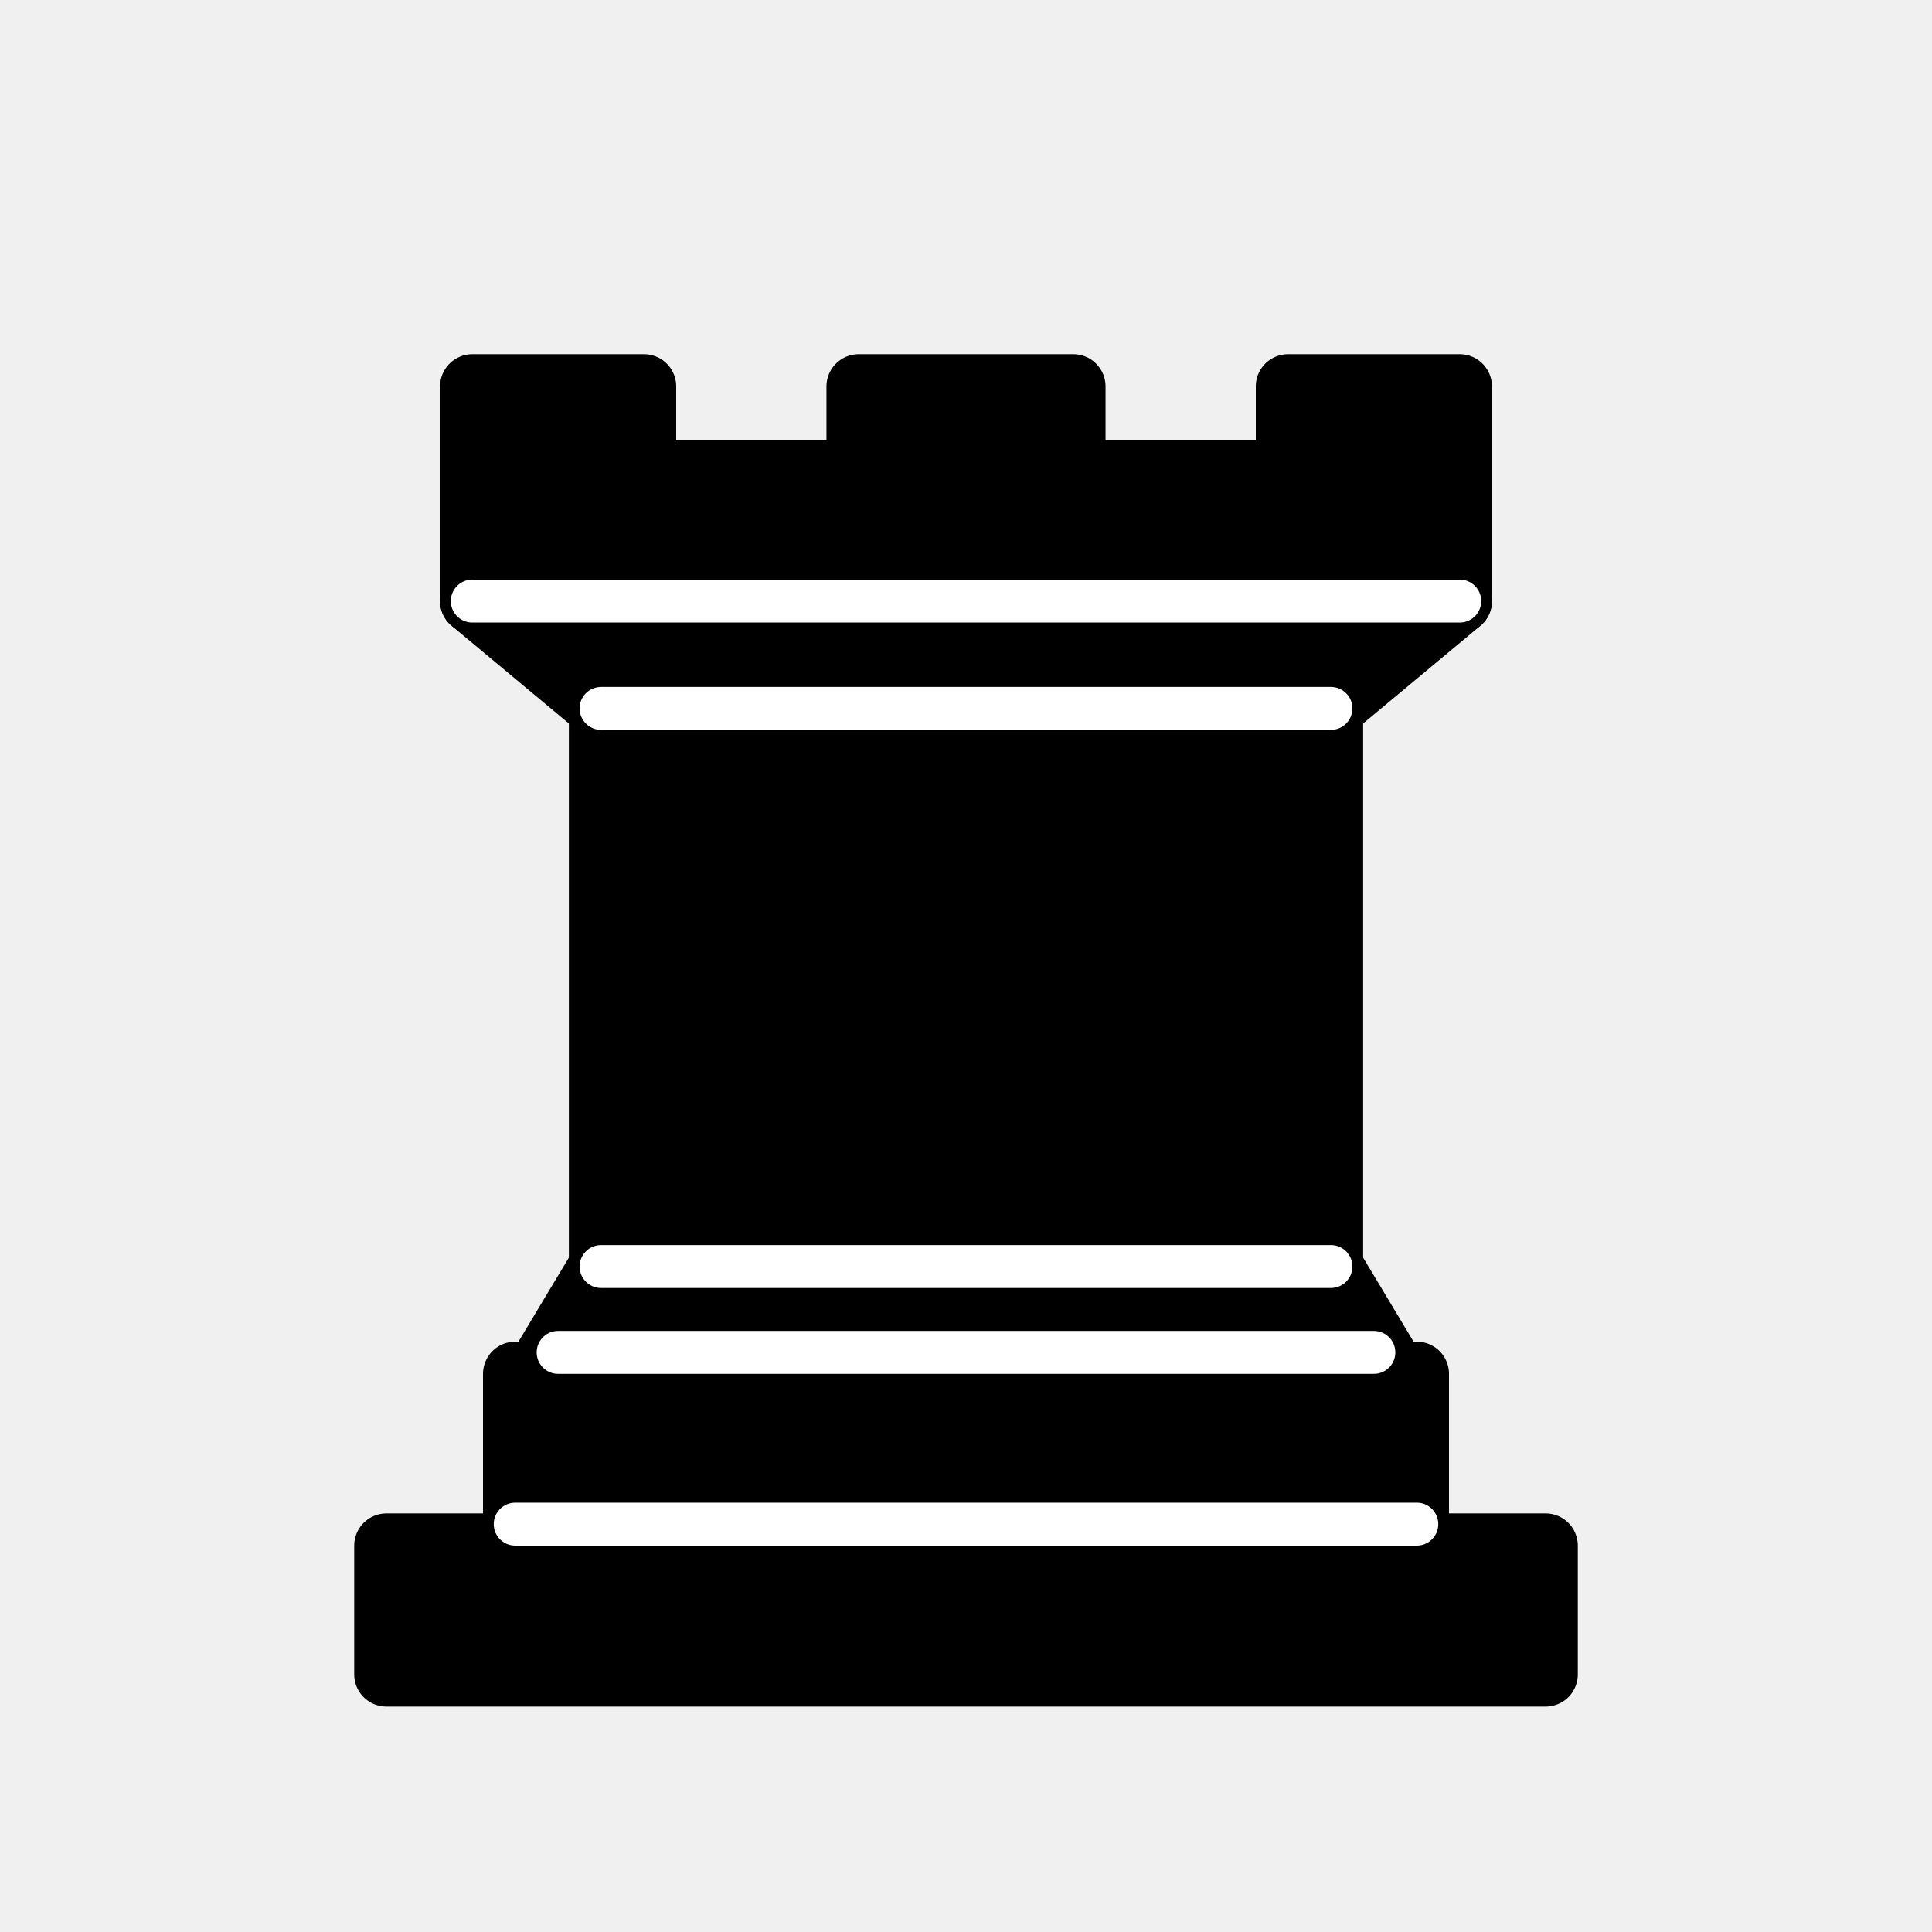
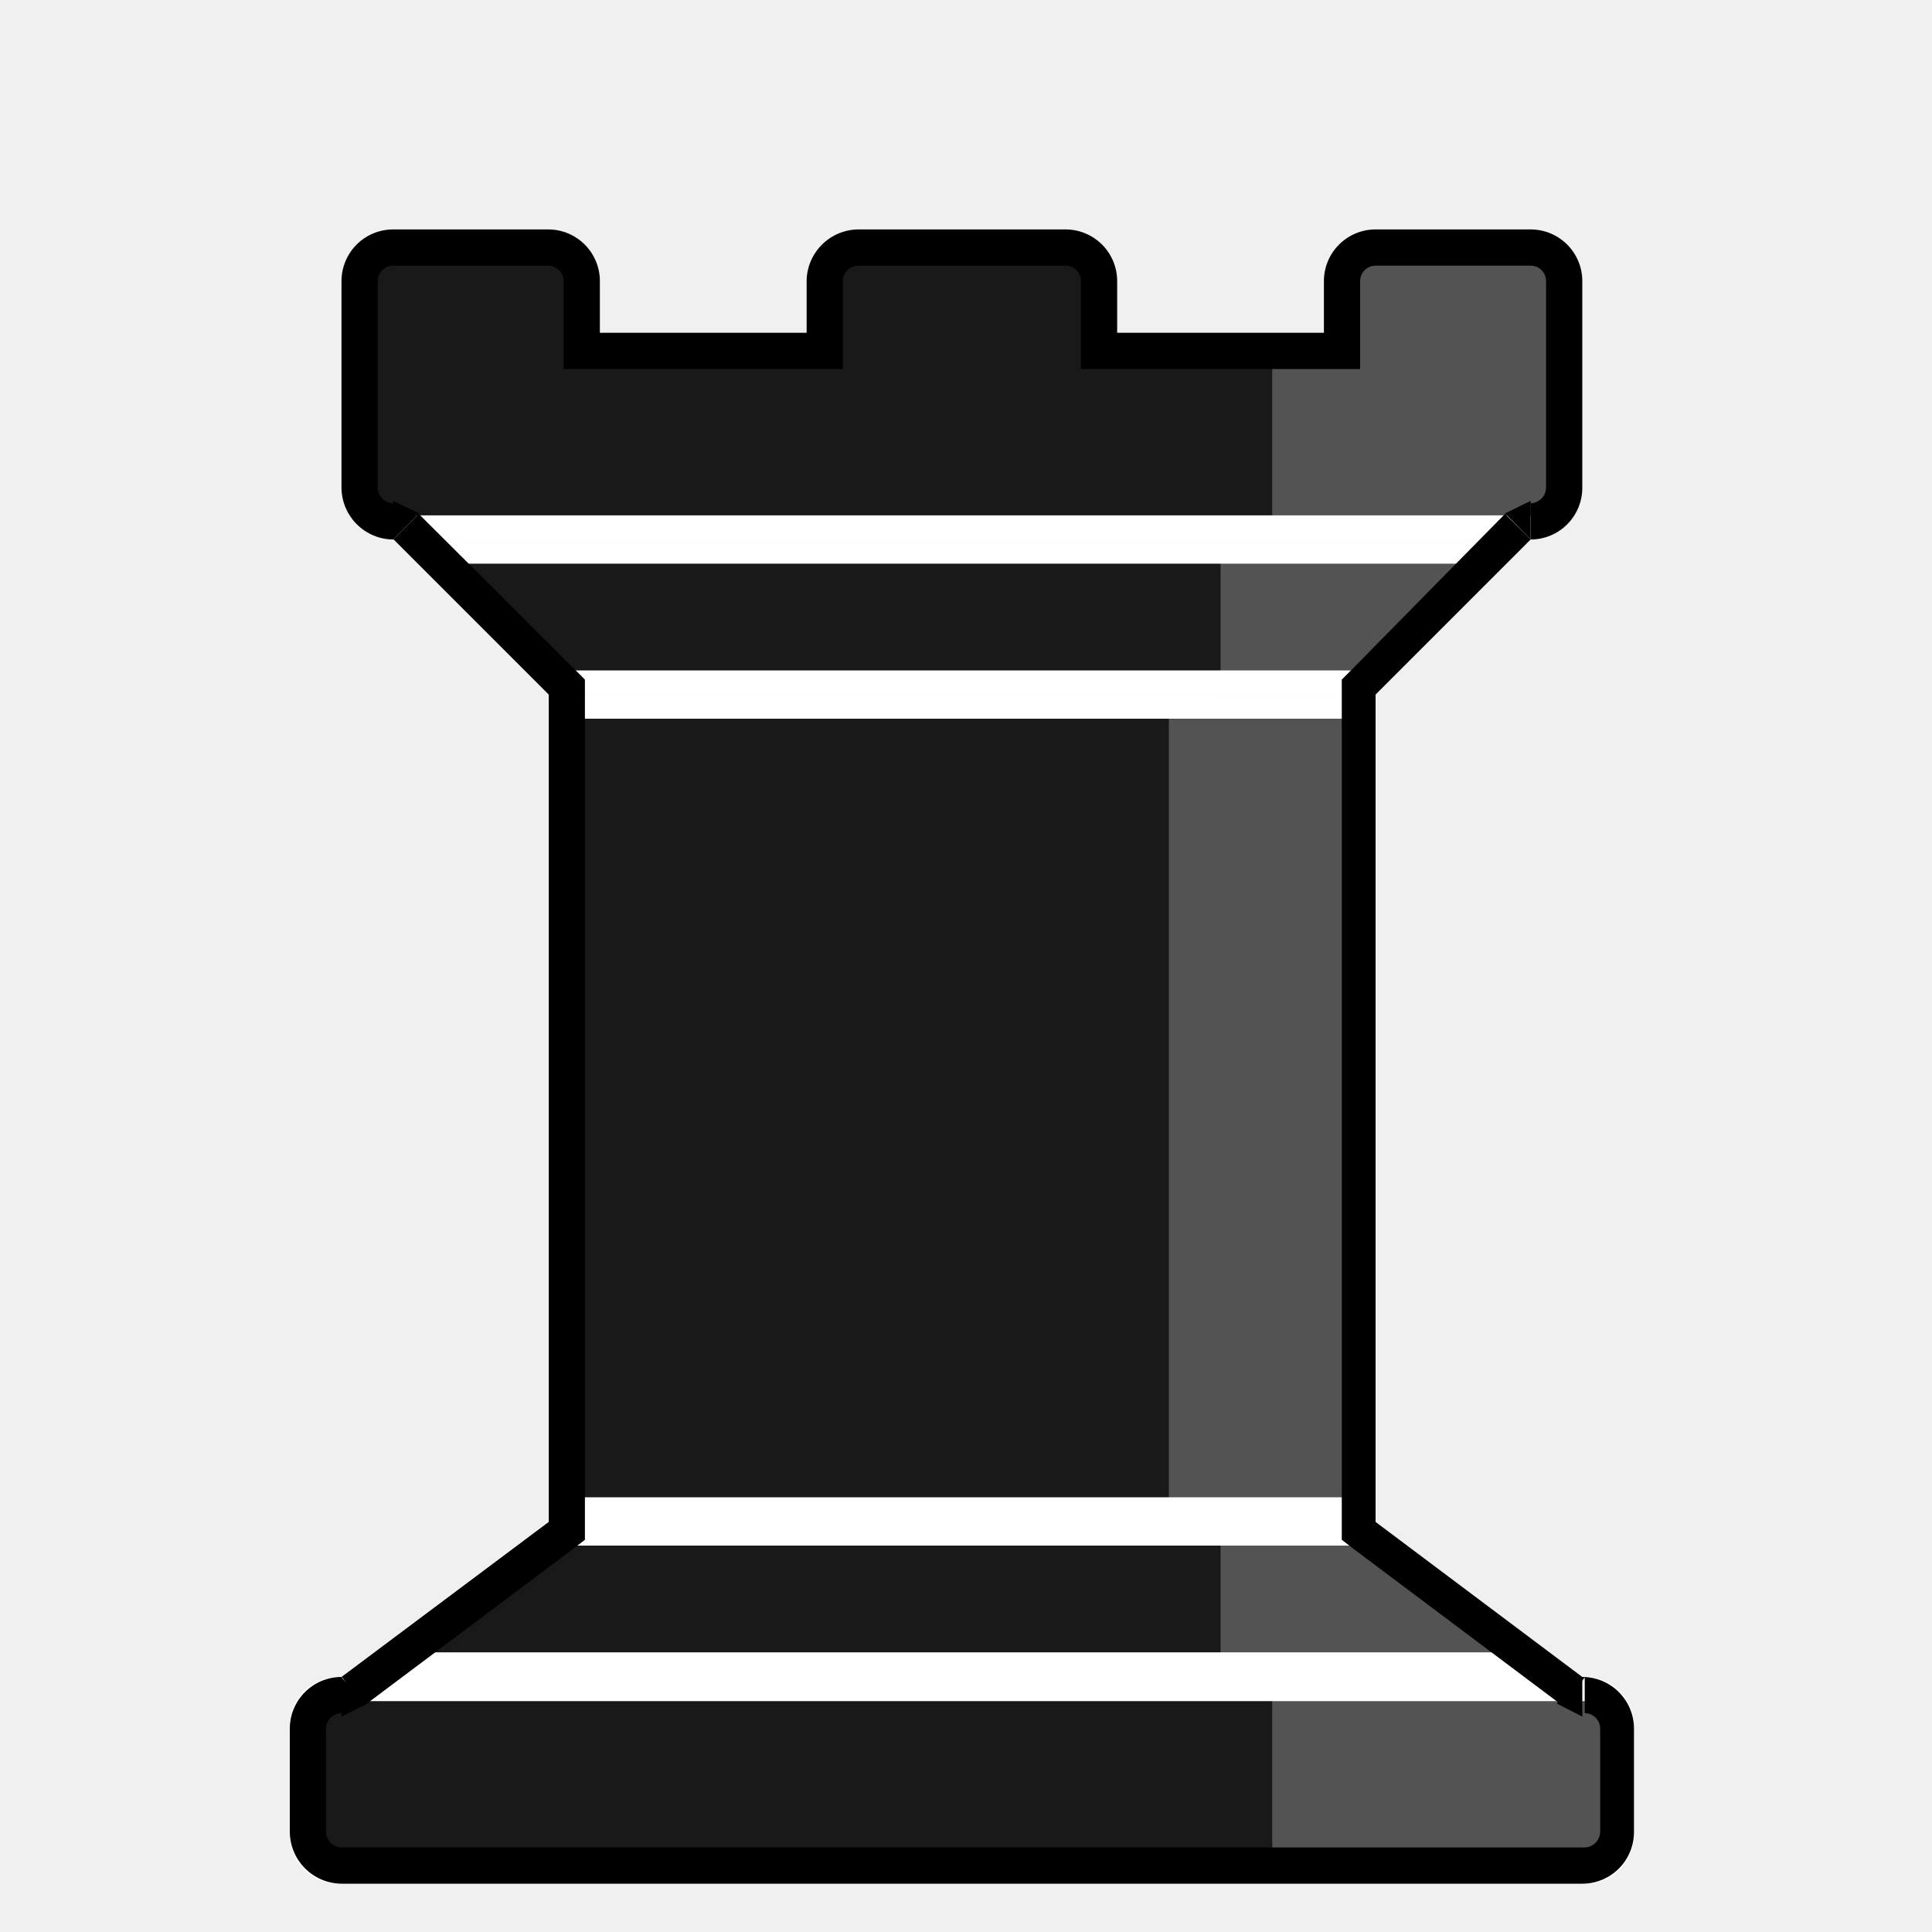
- <svg xmlns="http://www.w3.org/2000/svg" version="1.1" width="45" height="45">
-   <g style="opacity:1; fill:#000000; fill-opacity:1; fill-rule:evenodd; stroke:#000000; stroke-width:1.5; stroke-linecap:round;stroke-linejoin:round;stroke-miterlimit:4; stroke-dasharray:none; stroke-opacity:1;">
-     <path d="M 9,39 L 36,39 L 36,36 L 9,36 L 9,39 z " style="stroke-linecap:butt;" />
-     <path d="M 12.5,32 L 14,29.5 L 31,29.5 L 32.5,32 L 12.5,32 z " style="stroke-linecap:butt;" />
-     <path d="M 12,36 L 12,32 L 33,32 L 33,36 L 12,36 z " style="stroke-linecap:butt;" />
-     <path d="M 14,29.5 L 14,16.5 L 31,16.5 L 31,29.5 L 14,29.5 z " style="stroke-linecap:butt;stroke-linejoin:miter;" />
-     <path d="M 14,16.5 L 11,14 L 34,14 L 31,16.5 L 14,16.5 z " style="stroke-linecap:butt;" />
-     <path d="M 11,14 L 11,9 L 15,9 L 15,11 L 20,11 L 20,9 L 25,9 L 25,11 L 30,11 L 30,9 L 34,9 L 34,14 L 11,14 z " style="stroke-linecap:butt;" />
-     <path d="M 12,35.5 L 33,35.5 L 33,35.5" style="fill:none; stroke:#ffffff; stroke-width:1; stroke-linejoin:miter;" />
-     <path d="M 13,31.5 L 32,31.5" style="fill:none; stroke:#ffffff; stroke-width:1; stroke-linejoin:miter;" />
-     <path d="M 14,29.5 L 31,29.5" style="fill:none; stroke:#ffffff; stroke-width:1; stroke-linejoin:miter;" />
-     <path d="M 14,16.5 L 31,16.5" style="fill:none; stroke:#ffffff; stroke-width:1; stroke-linejoin:miter;" />
-     <path d="M 11,14 L 34,14" style="fill:none; stroke:#ffffff; stroke-width:1; stroke-linejoin:miter;" />
-   </g>
+ <svg xmlns="http://www.w3.org/2000/svg" id="Calque_1" data-name="Calque 1" viewBox="0 0 40 40">
+   <defs>
+     <style>.cls-1{fill:#191919;}.cls-2,.cls-3{fill:#fff;}.cls-3{opacity:0.25;}</style>
+   </defs>
+   <rect class="cls-1" x="6.25" y="34.97" width="27.33" height="3.78" rx="0.75" />
+   <path class="cls-2" d="M32.83,35.22a.5.5,0,0,1,.5.5V38a.51.51,0,0,1-.5.5H7a.51.51,0,0,1-.5-.5V35.72a.5.5,0,0,1,.5-.5H32.83m0-.5H7a1,1,0,0,0-1,1V38a1,1,0,0,0,1,1H32.83a1,1,0,0,0,1-1V35.72a1,1,0,0,0-1-1Z" />
+   <path class="cls-1" d="M8.15,10.92a.83.83,0,0,1-.83-.83V5.82A.83.83,0,0,1,8.15,5h3.2a.82.82,0,0,1,.82.82V7.14H17V5.82A.83.83,0,0,1,17.78,5h4.27a.83.83,0,0,1,.83.82V7.14h4.78V5.82A.82.82,0,0,1,28.48,5h3.21a.82.82,0,0,1,.82.82v4.27a.83.83,0,0,1-.82.83Z" />
+   <path class="cls-2" d="M31.69,5.25a.57.57,0,0,1,.57.57v4.27a.58.58,0,0,1-.57.58H8.15a.58.58,0,0,1-.58-.58V5.82a.57.57,0,0,1,.58-.57h3.2a.57.57,0,0,1,.57.57V7.39H17.2V5.82a.57.57,0,0,1,.58-.57h4.27a.57.57,0,0,1,.58.57V7.39h5.28V5.82a.57.57,0,0,1,.57-.57h3.21m0-.5H28.48a1.07,1.07,0,0,0-1.07,1.07V6.89H23.13V5.82a1.07,1.07,0,0,0-1.08-1.07H17.78A1.08,1.08,0,0,0,16.7,5.82V6.89H12.42V5.82a1.07,1.07,0,0,0-1.07-1.07H8.15A1.07,1.07,0,0,0,7.07,5.82v4.27a1.08,1.08,0,0,0,1.08,1.08H31.69a1.07,1.07,0,0,0,1.07-1.08V5.82a1.07,1.07,0,0,0-1.07-1.07Z" />
+   <polygon class="cls-1" points="7.82 34.47 11.44 31.76 28.39 31.76 32.01 34.47 7.82 34.47" />
+   <path class="cls-2" d="M28.31,32l3,2.21H8.57L11.52,32H28.31m.17-.5H11.35L7.07,34.72H32.76l-4.28-3.21Z" />
+   <polygon class="cls-1" points="11.46 14.13 8.74 11.42 31.09 11.42 28.38 14.13 11.46 14.13" />
+   <path class="cls-2" d="M30.48,11.67l-2.21,2.21H11.56L9.35,11.67H30.48m1.21-.5H8.14l3.21,3.21H28.48l3.21-3.21Z" />
+   <rect class="cls-1" x="11.6" y="14.63" width="16.63" height="16.63" />
+   <path class="cls-2" d="M28,14.88V31H11.85V14.88H28m.5-.5H11.35V31.51H28.48V14.38Z" />
+   <rect class="cls-3" x="24.2" y="14.38" width="4.28" height="17.13" />
+   <path class="cls-3" d="M26.34,34.72h5.49a2,2,0,0,1,2,2V37a2,2,0,0,1-2,2H26.34a0,0,0,0,1,0,0V34.72a0,0,0,0,1,0,0Z" />
+   <polygon class="cls-3" points="31.69 34.72 25.27 34.72 25.27 31.51 28.02 31.51 31.69 34.72" />
+   <polygon class="cls-3" points="31.69 11.17 25.27 11.17 25.27 14.38 28.02 14.38 31.69 11.17" />
+   <path class="cls-3" d="M30.08,4.75a2.67,2.67,0,0,0-2.67,2.67V6.89H26.34v4.28h3.74a2.68,2.68,0,0,0,2.68-2.68V7.42A2.67,2.67,0,0,0,30.08,4.75Z" />
+   <path d="M31.69,5.5a.32.32,0,0,1,.32.32v4.27a.33.33,0,0,1-.32.33v.75l-.53-.53L28,13.85l-.22.22V31.88l.3.23,4.28,3.21.45-.59v.74a.32.32,0,0,1,.32.32v2.13a.33.33,0,0,1-.32.33H7.08a.33.33,0,0,1-.33-.33V35.79a.32.32,0,0,1,.33-.32v-.75l.45.6,4.28-3.21.3-.23V14.07l-.22-.22L8.67,10.64l-.52.52v-.74a.33.33,0,0,1-.33-.33V5.82a.32.32,0,0,1,.33-.32h3.2a.32.32,0,0,1,.32.32V7.64h5.78V5.82a.32.32,0,0,1,.33-.32h4.27a.32.32,0,0,1,.33.32V7.64h5.78V5.82a.32.32,0,0,1,.32-.32h3.21m0-.75H28.48a1.07,1.07,0,0,0-1.07,1.07V6.89H23.13V5.82a1.07,1.07,0,0,0-1.08-1.07H17.78A1.08,1.08,0,0,0,16.7,5.82V6.89H12.42V5.82a1.07,1.07,0,0,0-1.07-1.07H8.15A1.07,1.07,0,0,0,7.07,5.82v4.27a1.08,1.08,0,0,0,1.08,1.08h0l3.21,3.21V31.51L7.07,34.72h0A1.07,1.07,0,0,0,6,35.79v2.13A1.08,1.08,0,0,0,7.08,39H32.76a1.07,1.07,0,0,0,1.07-1.08V35.79a1.07,1.07,0,0,0-1.07-1.07h0l-4.28-3.21V14.38l3.21-3.21h0a1.07,1.07,0,0,0,1.07-1.08V5.82a1.07,1.07,0,0,0-1.07-1.07Z" />
+   <polygon points="8.14 10.37 8.14 11.17 8.68 10.63 8.14 10.37" />
+   <polygon points="7.07 35.54 7.07 34.73 7.61 35.27 7.07 35.54" />
+   <polygon points="31.69 10.37 31.69 11.17 31.16 10.63 31.69 10.37" />
+   <polygon points="32.76 35.54 32.76 34.73 32.23 35.27 32.76 35.54" />
</svg>
